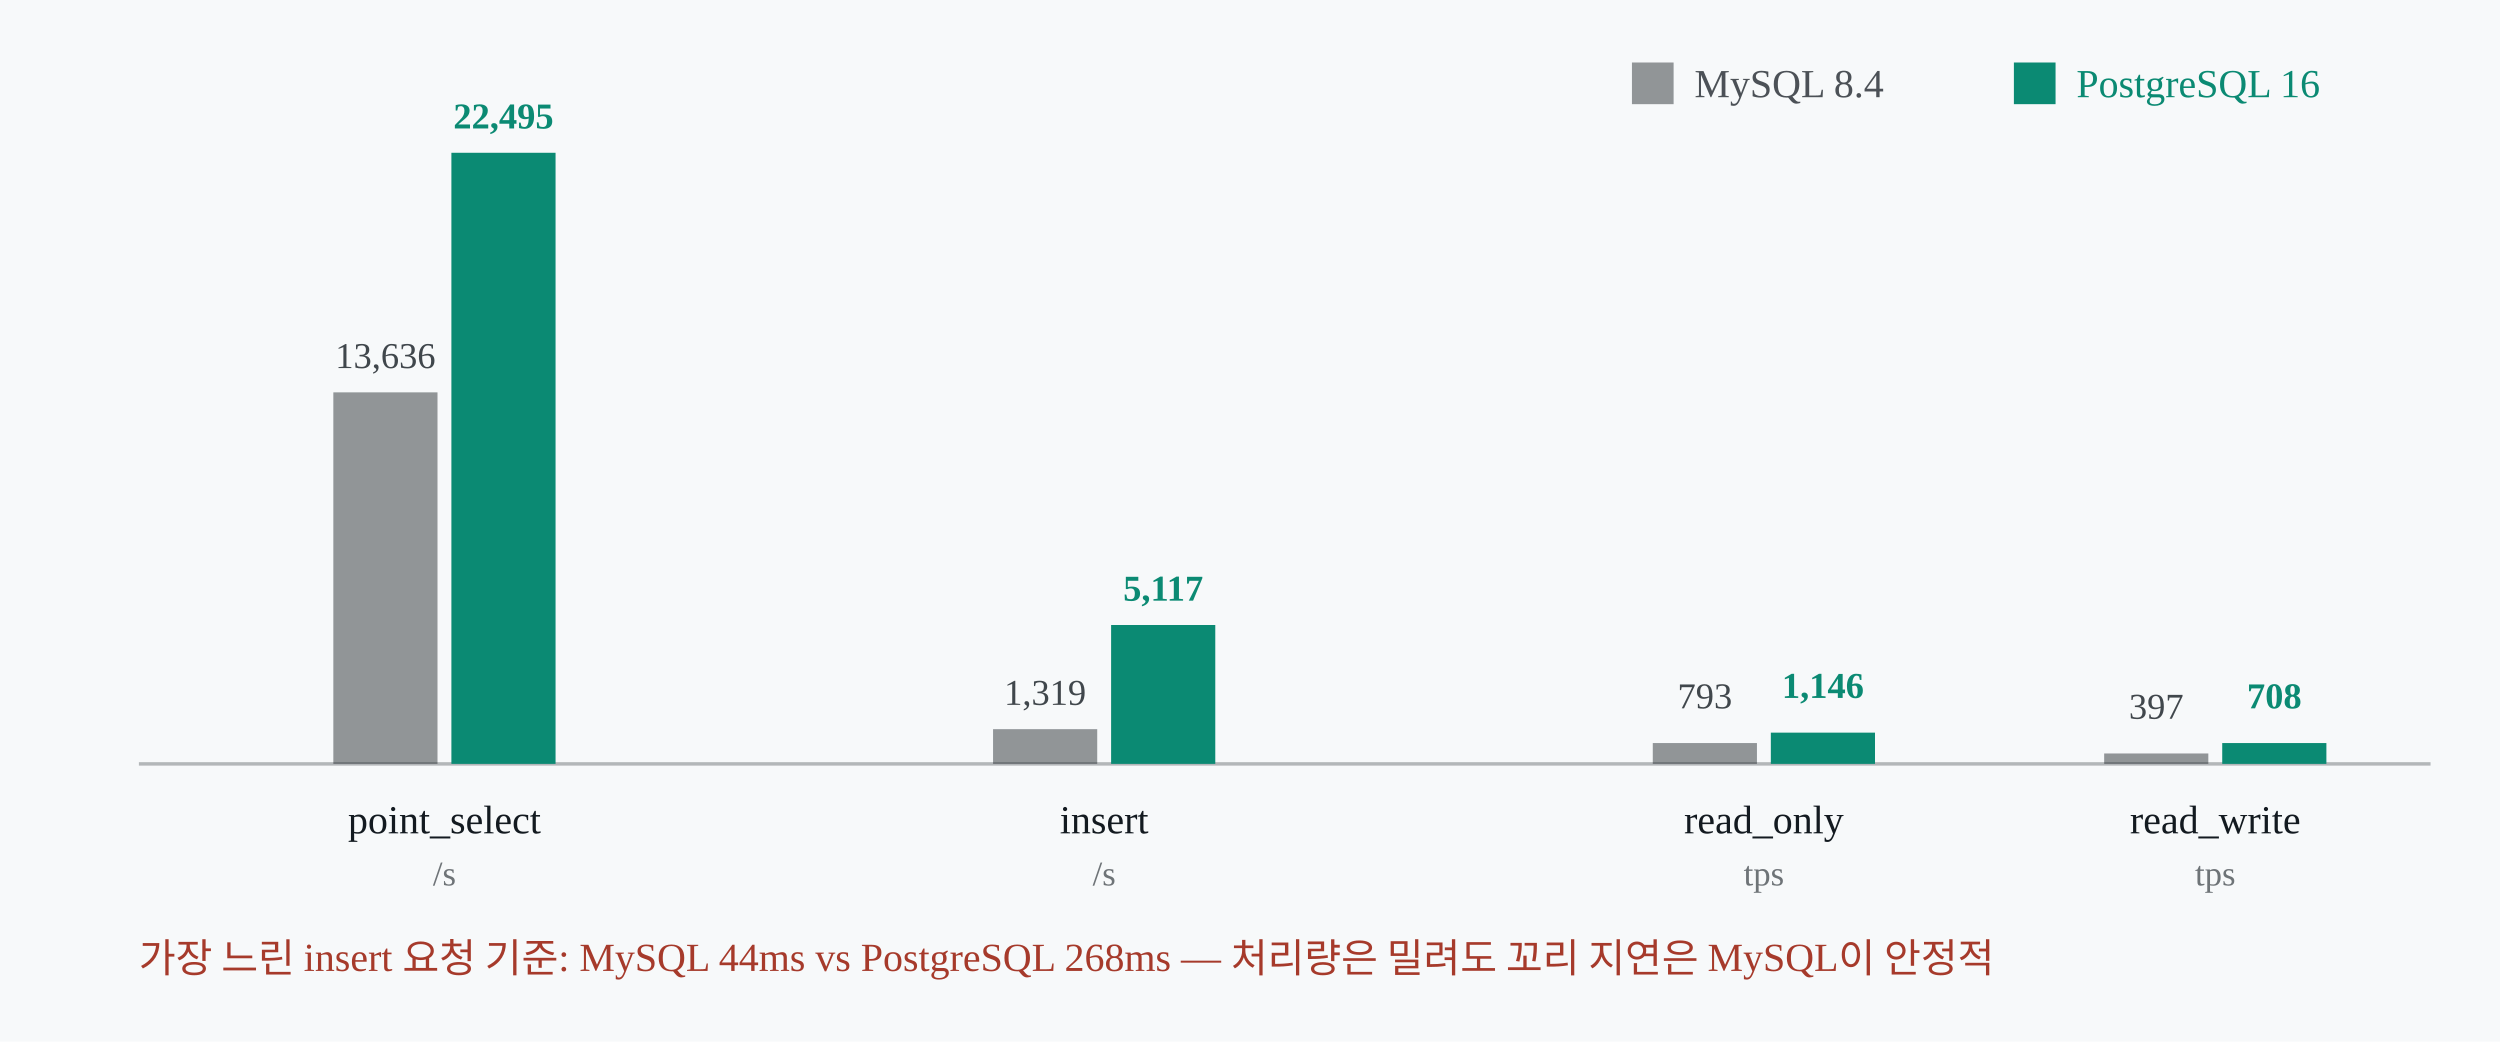
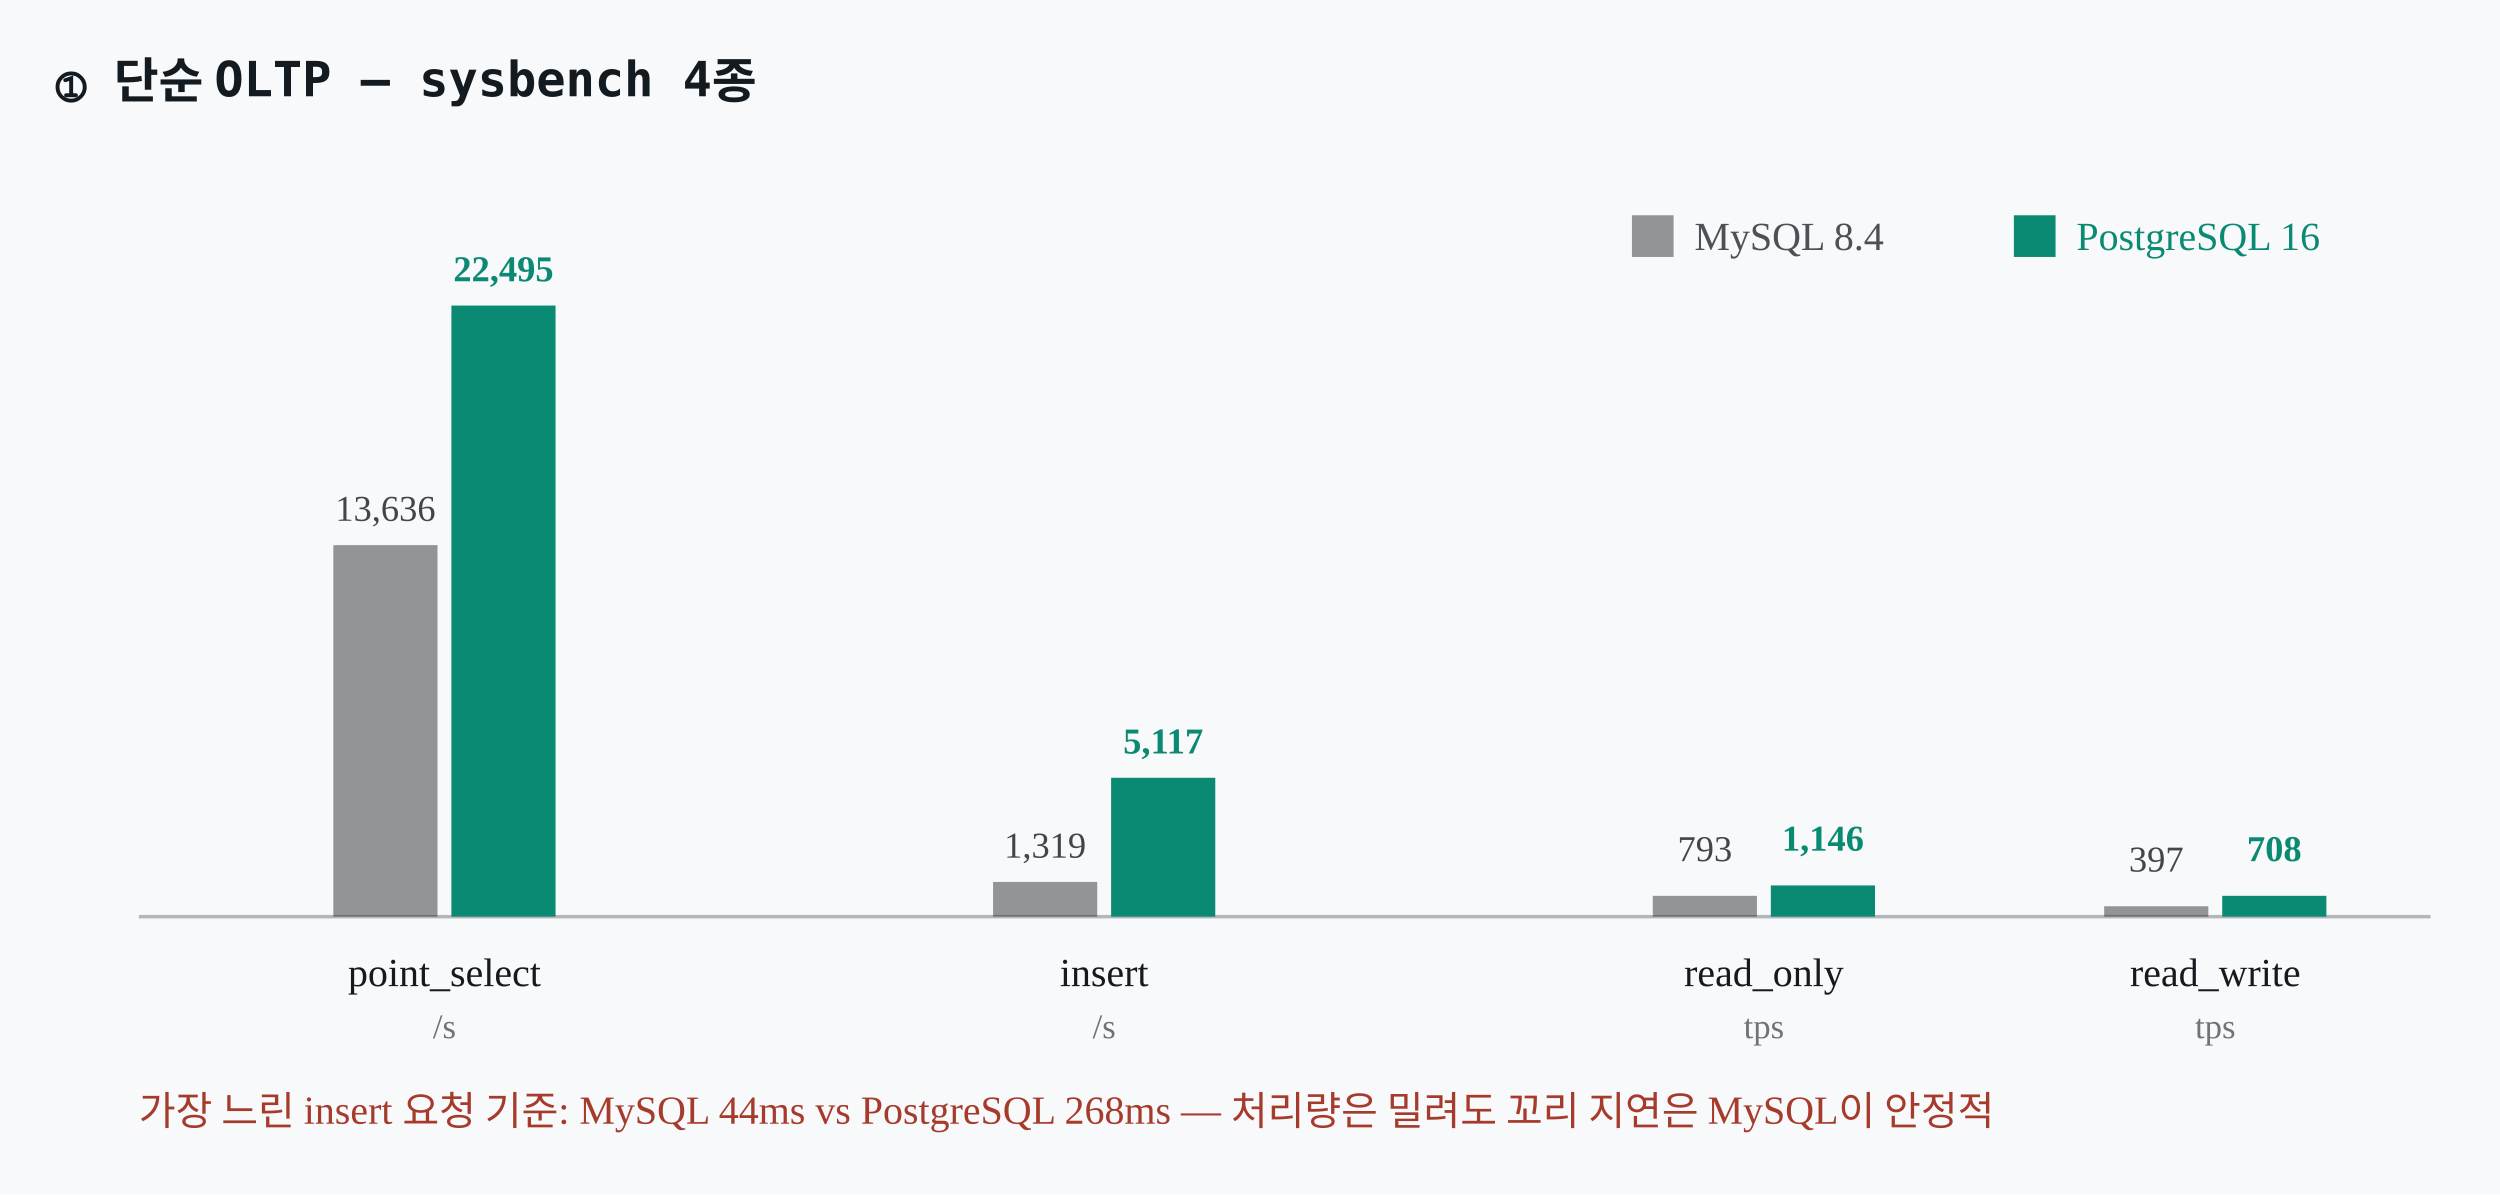
- <svg xmlns="http://www.w3.org/2000/svg" viewBox="0 0 720 300" role="img" style="color:#131A20" aria-label="sysbench 4종 워크로드(point_select, insert, read_only, read_write) 처리량 비교. 모든 항목에서 PostgreSQL이 MySQL보다 높지만 격차는 항목마다 다르다">
-   <rect width="720" height="300" fill="#F7F9FA" />
+ <svg xmlns="http://www.w3.org/2000/svg" viewBox="0 -44 720 344" role="img" style="color:#131A20" aria-label="sysbench 4종 워크로드(point_select, insert, read_only, read_write) 처리량 비교. 모든 항목에서 PostgreSQL이 MySQL보다 높지만 격차는 항목마다 다르다">
+   <rect x="0" y="-44" width="720" height="344" fill="#F7F9FA" />
+   <text x="16" y="-16" font-family="ui-monospace, monospace" font-size="14" fill="#131A20" font-weight="700">① 단순 OLTP — sysbench 4종</text>
  <rect x="470" y="18" width="12" height="12" fill="currentColor" opacity=".45" />
  <text x="488" y="28" font-size="11.5" fill="currentColor" opacity=".75">MySQL 8.4</text>
  <rect x="580" y="18" width="12" height="12" fill="#0B8A73" />
  <text x="598" y="28" font-size="11.5" fill="#0B8A73">PostgreSQL 16</text>
  <line x1="40" y1="220" x2="700" y2="220" stroke="currentColor" opacity=".3" />
  <rect x="96" y="113" width="30" height="107" fill="currentColor" opacity=".45" />
  <text x="111" y="106" text-anchor="middle" font-size="10.5" fill="currentColor" opacity=".8">13,636</text>
  <rect x="130" y="44" width="30" height="176" fill="#0B8A73" />
  <text x="145" y="37" text-anchor="middle" font-size="10.5" font-weight="700" fill="#0B8A73">22,495</text>
  <text x="128" y="240" text-anchor="middle" font-size="11.5" fill="currentColor">point_select</text>
  <text x="128" y="255" text-anchor="middle" font-size="10" fill="currentColor" opacity=".6">/s</text>
  <rect x="286" y="210" width="30" height="10" fill="currentColor" opacity=".45" />
  <text x="301" y="203" text-anchor="middle" font-size="10.5" fill="currentColor" opacity=".8">1,319</text>
  <rect x="320" y="180" width="30" height="40" fill="#0B8A73" />
  <text x="335" y="173" text-anchor="middle" font-size="10.5" font-weight="700" fill="#0B8A73">5,117</text>
  <text x="318" y="240" text-anchor="middle" font-size="11.5" fill="currentColor">insert</text>
  <text x="318" y="255" text-anchor="middle" font-size="10" fill="currentColor" opacity=".6">/s</text>
  <rect x="476" y="214" width="30" height="6" fill="currentColor" opacity=".45" />
  <text x="491" y="204" text-anchor="middle" font-size="10.5" fill="currentColor" opacity=".8">793</text>
  <rect x="510" y="211" width="30" height="9" fill="#0B8A73" />
  <text x="525" y="201" text-anchor="middle" font-size="10.5" font-weight="700" fill="#0B8A73">1,146</text>
  <text x="508" y="240" text-anchor="middle" font-size="11.5" fill="currentColor">read_only</text>
  <text x="508" y="255" text-anchor="middle" font-size="10" fill="currentColor" opacity=".6">tps</text>
  <rect x="606" y="217" width="30" height="3" fill="currentColor" opacity=".45" />
  <text x="621" y="207" text-anchor="middle" font-size="10.5" fill="currentColor" opacity=".8">397</text>
  <rect x="640" y="214" width="30" height="6" fill="#0B8A73" />
  <text x="655" y="204" text-anchor="middle" font-size="10.5" font-weight="700" fill="#0B8A73">708</text>
  <text x="638" y="240" text-anchor="middle" font-size="11.5" fill="currentColor">read_write</text>
  <text x="638" y="255" text-anchor="middle" font-size="10" fill="currentColor" opacity=".6">tps</text>
  <text x="40" y="280" font-size="11.5" fill="#A63A2B">가장 느린 insert 요청 기준: MySQL 44ms vs PostgreSQL 268ms — 처리량은 밀려도 꼬리 지연은 MySQL이 안정적</text>
</svg>
